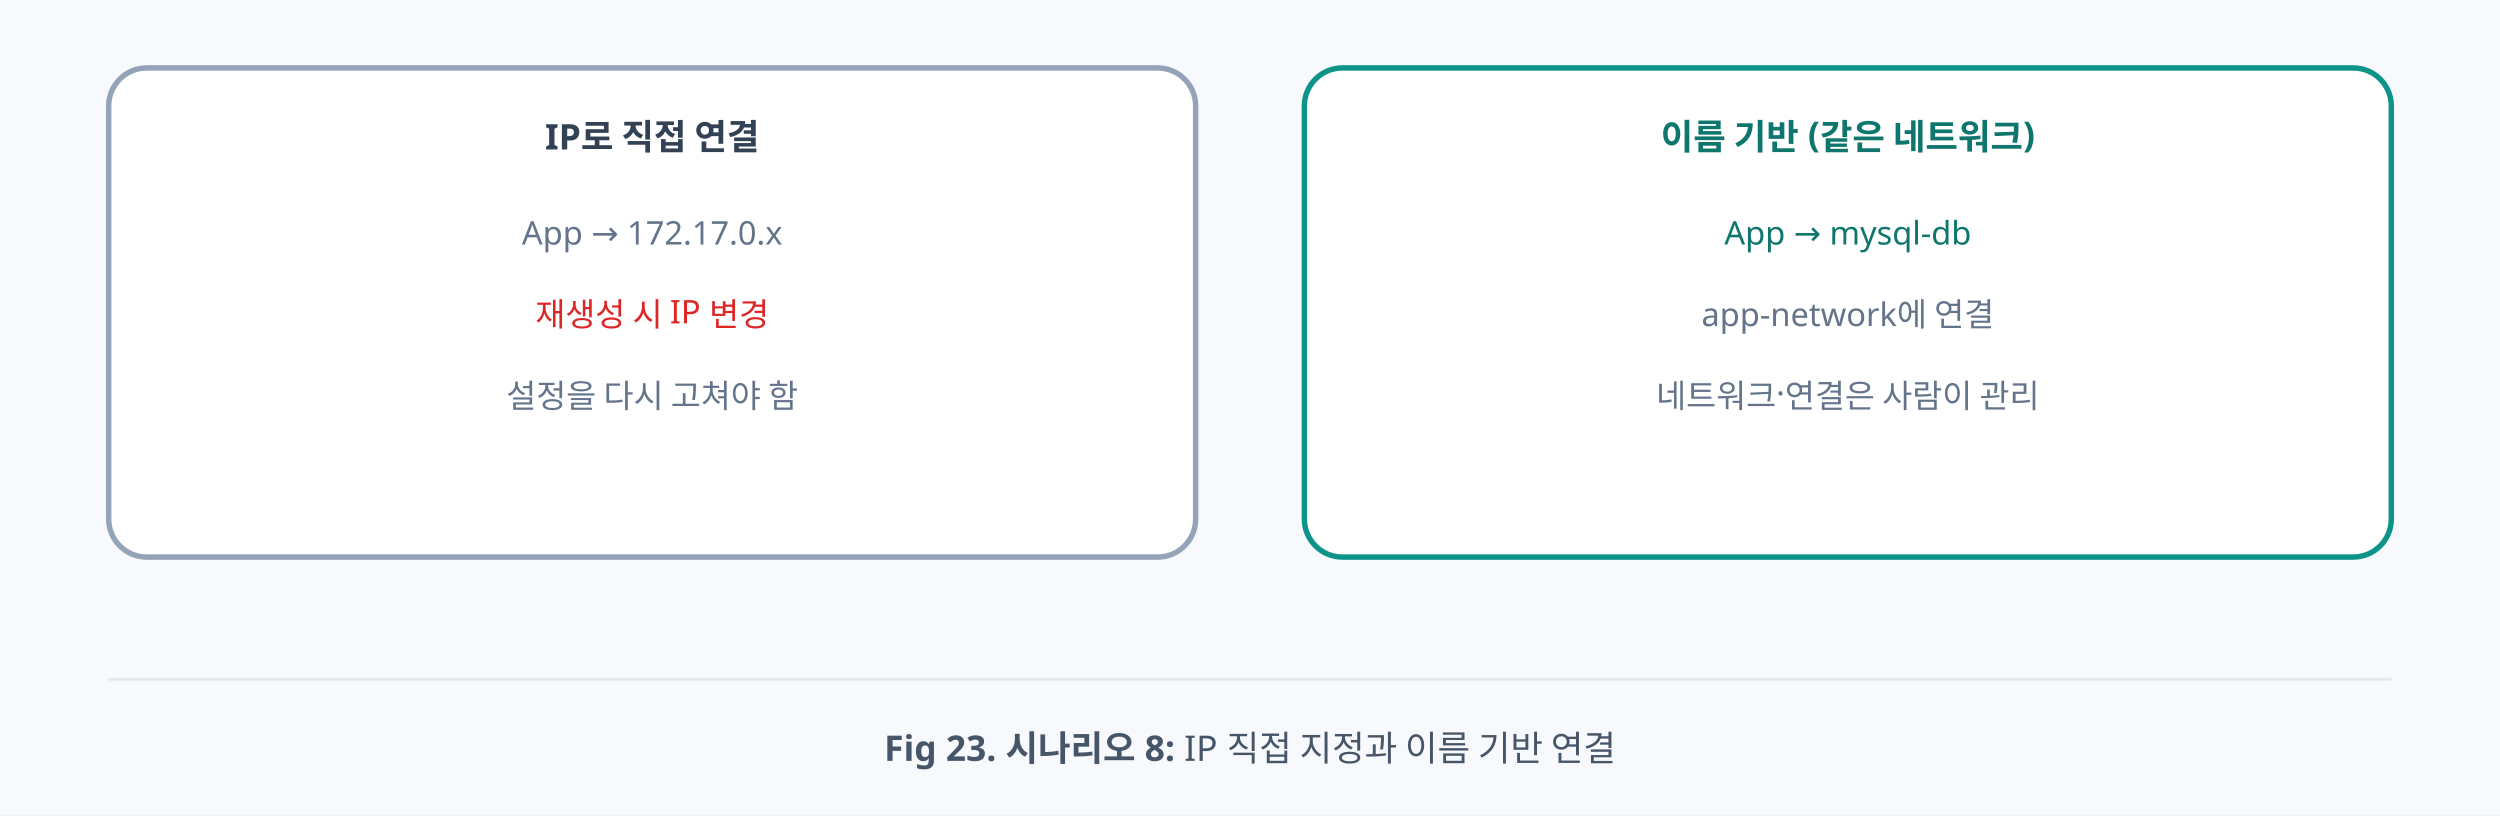
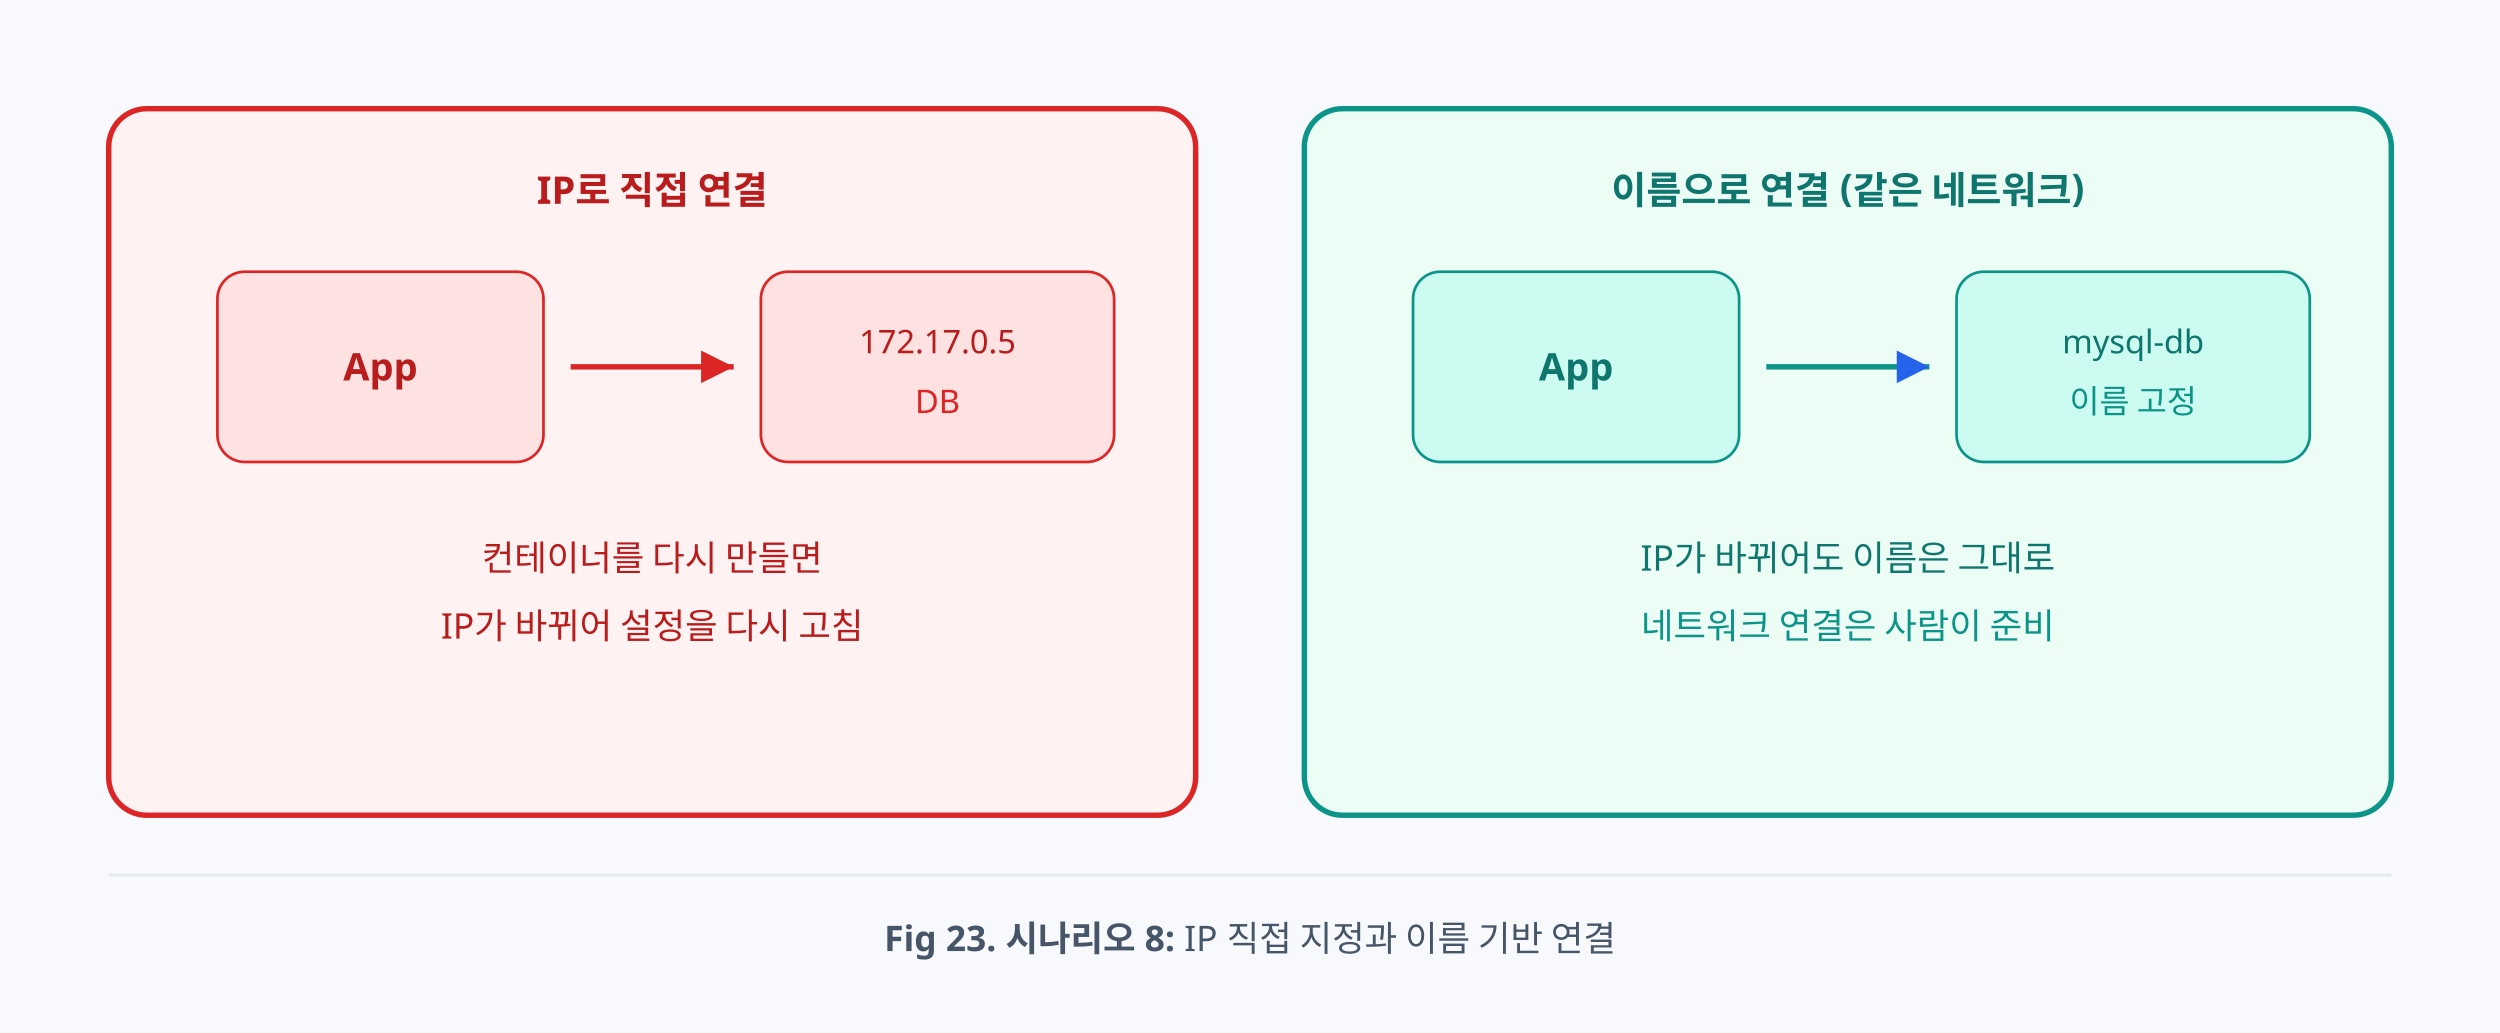
- <svg xmlns="http://www.w3.org/2000/svg" width="920" height="300" viewBox="0 0 920 300">
-   <rect width="920" height="300" fill="#F7F9FC" />
-   <rect x="40" y="25" width="400" height="180" rx="14" fill="#FFFFFF" stroke="#94A3B8" stroke-width="2" />
-   <text x="240" y="55" text-anchor="middle" font-family="Apple SD Gothic Neo, Noto Sans KR, sans-serif" font-size="13" fill="#334155" font-weight="600">IP로 직접 연결</text>
-   <text x="240" y="90" text-anchor="middle" font-family="Apple SD Gothic Neo, Noto Sans KR, sans-serif" font-size="12" fill="#64748B">App → 172.17.0.x</text>
-   <text x="240" y="120" text-anchor="middle" font-family="Apple SD Gothic Neo, Noto Sans KR, sans-serif" font-size="12" fill="#DC2626">재생성 시 IP 변경</text>
-   <text x="240" y="150" text-anchor="middle" font-family="Apple SD Gothic Neo, Noto Sans KR, sans-serif" font-size="12" fill="#64748B">설정을 다시 고쳐야 함</text>
-   <rect x="480" y="25" width="400" height="180" rx="14" fill="#FFFFFF" stroke="#0D9488" stroke-width="2" />
-   <text x="680" y="55" text-anchor="middle" font-family="Apple SD Gothic Neo, Noto Sans KR, sans-serif" font-size="13" fill="#0F766E" font-weight="600">이름 기반 (같은 네트워크)</text>
-   <text x="680" y="90" text-anchor="middle" font-family="Apple SD Gothic Neo, Noto Sans KR, sans-serif" font-size="12" fill="#0F766E">App → mysql-db</text>
-   <text x="680" y="120" text-anchor="middle" font-family="Apple SD Gothic Neo, Noto Sans KR, sans-serif" font-size="12" fill="#64748B">app-network에 연결</text>
-   <text x="680" y="150" text-anchor="middle" font-family="Apple SD Gothic Neo, Noto Sans KR, sans-serif" font-size="12" fill="#64748B">네트워크·연결은 사람이 관리</text>
-   <line x1="40" y1="250" x2="880" y2="250" stroke="#E2E8F0" stroke-width="1" />
-   <text x="460" y="280" text-anchor="middle" font-family="Apple SD Gothic Neo, Noto Sans KR, sans-serif" font-size="13" fill="#475569">
+ <svg xmlns="http://www.w3.org/2000/svg" width="920" height="380" viewBox="0 0 920 380">
+   <rect width="920" height="380" fill="#F7F9FC" />
+   <defs>
+     <marker id="a" markerWidth="8" markerHeight="8" refX="6" refY="3" orient="auto">
+       <path d="M0,0 L6,3 L0,6 Z" fill="#2563EB" />
+     </marker>
+     <marker id="r" markerWidth="8" markerHeight="8" refX="6" refY="3" orient="auto">
+       <path d="M0,0 L6,3 L0,6 Z" fill="#DC2626" />
+     </marker>
+   </defs>
+   <rect x="40" y="40" width="400" height="260" rx="14" fill="#FEF2F2" stroke="#DC2626" stroke-width="2" />
+   <text x="240" y="75" text-anchor="middle" font-family="Apple SD Gothic Neo, Noto Sans KR, sans-serif" font-size="14" fill="#B91C1C" font-weight="600">IP로 직접 연결</text>
+   <rect x="80" y="100" width="120" height="70" rx="10" fill="#FEE2E2" stroke="#DC2626" />
+   <text x="140" y="140" text-anchor="middle" font-family="Apple SD Gothic Neo, Noto Sans KR, sans-serif" font-size="14" fill="#B91C1C" font-weight="600">App</text>
+   <path d="M210 135 H270" fill="none" stroke="#DC2626" stroke-width="2" marker-end="url(#r)" />
+   <rect x="280" y="100" width="130" height="70" rx="10" fill="#FEE2E2" stroke="#DC2626" />
+   <text x="345" y="130" text-anchor="middle" font-family="Apple SD Gothic Neo, Noto Sans KR, sans-serif" font-size="12" fill="#B91C1C">172.17.0.5</text>
+   <text x="345" y="152" text-anchor="middle" font-family="Apple SD Gothic Neo, Noto Sans KR, sans-serif" font-size="12" fill="#DC2626">DB</text>
+   <text x="240" y="210" text-anchor="middle" font-family="Apple SD Gothic Neo, Noto Sans KR, sans-serif" font-size="13" fill="#B91C1C">컨테이너를 다시 만들면</text>
+   <text x="240" y="235" text-anchor="middle" font-family="Apple SD Gothic Neo, Noto Sans KR, sans-serif" font-size="13" fill="#B91C1C">IP가 바뀌어 설정을 다시 고침</text>
+   <rect x="480" y="40" width="400" height="260" rx="14" fill="#ECFDF5" stroke="#0D9488" stroke-width="2" />
+   <text x="680" y="75" text-anchor="middle" font-family="Apple SD Gothic Neo, Noto Sans KR, sans-serif" font-size="14" fill="#0F766E" font-weight="600">이름으로 연결 (같은 네트워크)</text>
+   <rect x="520" y="100" width="120" height="70" rx="10" fill="#CCFBF1" stroke="#0D9488" />
+   <text x="580" y="140" text-anchor="middle" font-family="Apple SD Gothic Neo, Noto Sans KR, sans-serif" font-size="14" fill="#0F766E" font-weight="600">App</text>
+   <path d="M650 135 H710" fill="none" stroke="#0D9488" stroke-width="2" marker-end="url(#a)" />
+   <rect x="720" y="100" width="130" height="70" rx="10" fill="#CCFBF1" stroke="#0D9488" />
+   <text x="785" y="130" text-anchor="middle" font-family="Apple SD Gothic Neo, Noto Sans KR, sans-serif" font-size="12" fill="#0F766E">mysql-db</text>
+   <text x="785" y="152" text-anchor="middle" font-family="Apple SD Gothic Neo, Noto Sans KR, sans-serif" font-size="12" fill="#0D9488">이름 고정</text>
+   <text x="680" y="210" text-anchor="middle" font-family="Apple SD Gothic Neo, Noto Sans KR, sans-serif" font-size="13" fill="#0F766E">IP가 바뀌어도 이름은 그대로</text>
+   <text x="680" y="235" text-anchor="middle" font-family="Apple SD Gothic Neo, Noto Sans KR, sans-serif" font-size="13" fill="#0D9488">네트워크 연결은 사람이 준비</text>
+   <line x1="40" y1="322" x2="880" y2="322" stroke="#E2E8F0" stroke-width="1" />
+   <text x="460" y="350" text-anchor="middle" font-family="Apple SD Gothic Neo, Noto Sans KR, sans-serif" font-size="13" fill="#475569">
    <tspan font-weight="600">Fig 23. 시나리오 8:</tspan>
    <tspan> IP 직접 지정과 이름 기반 연결</tspan>
  </text>
</svg>
